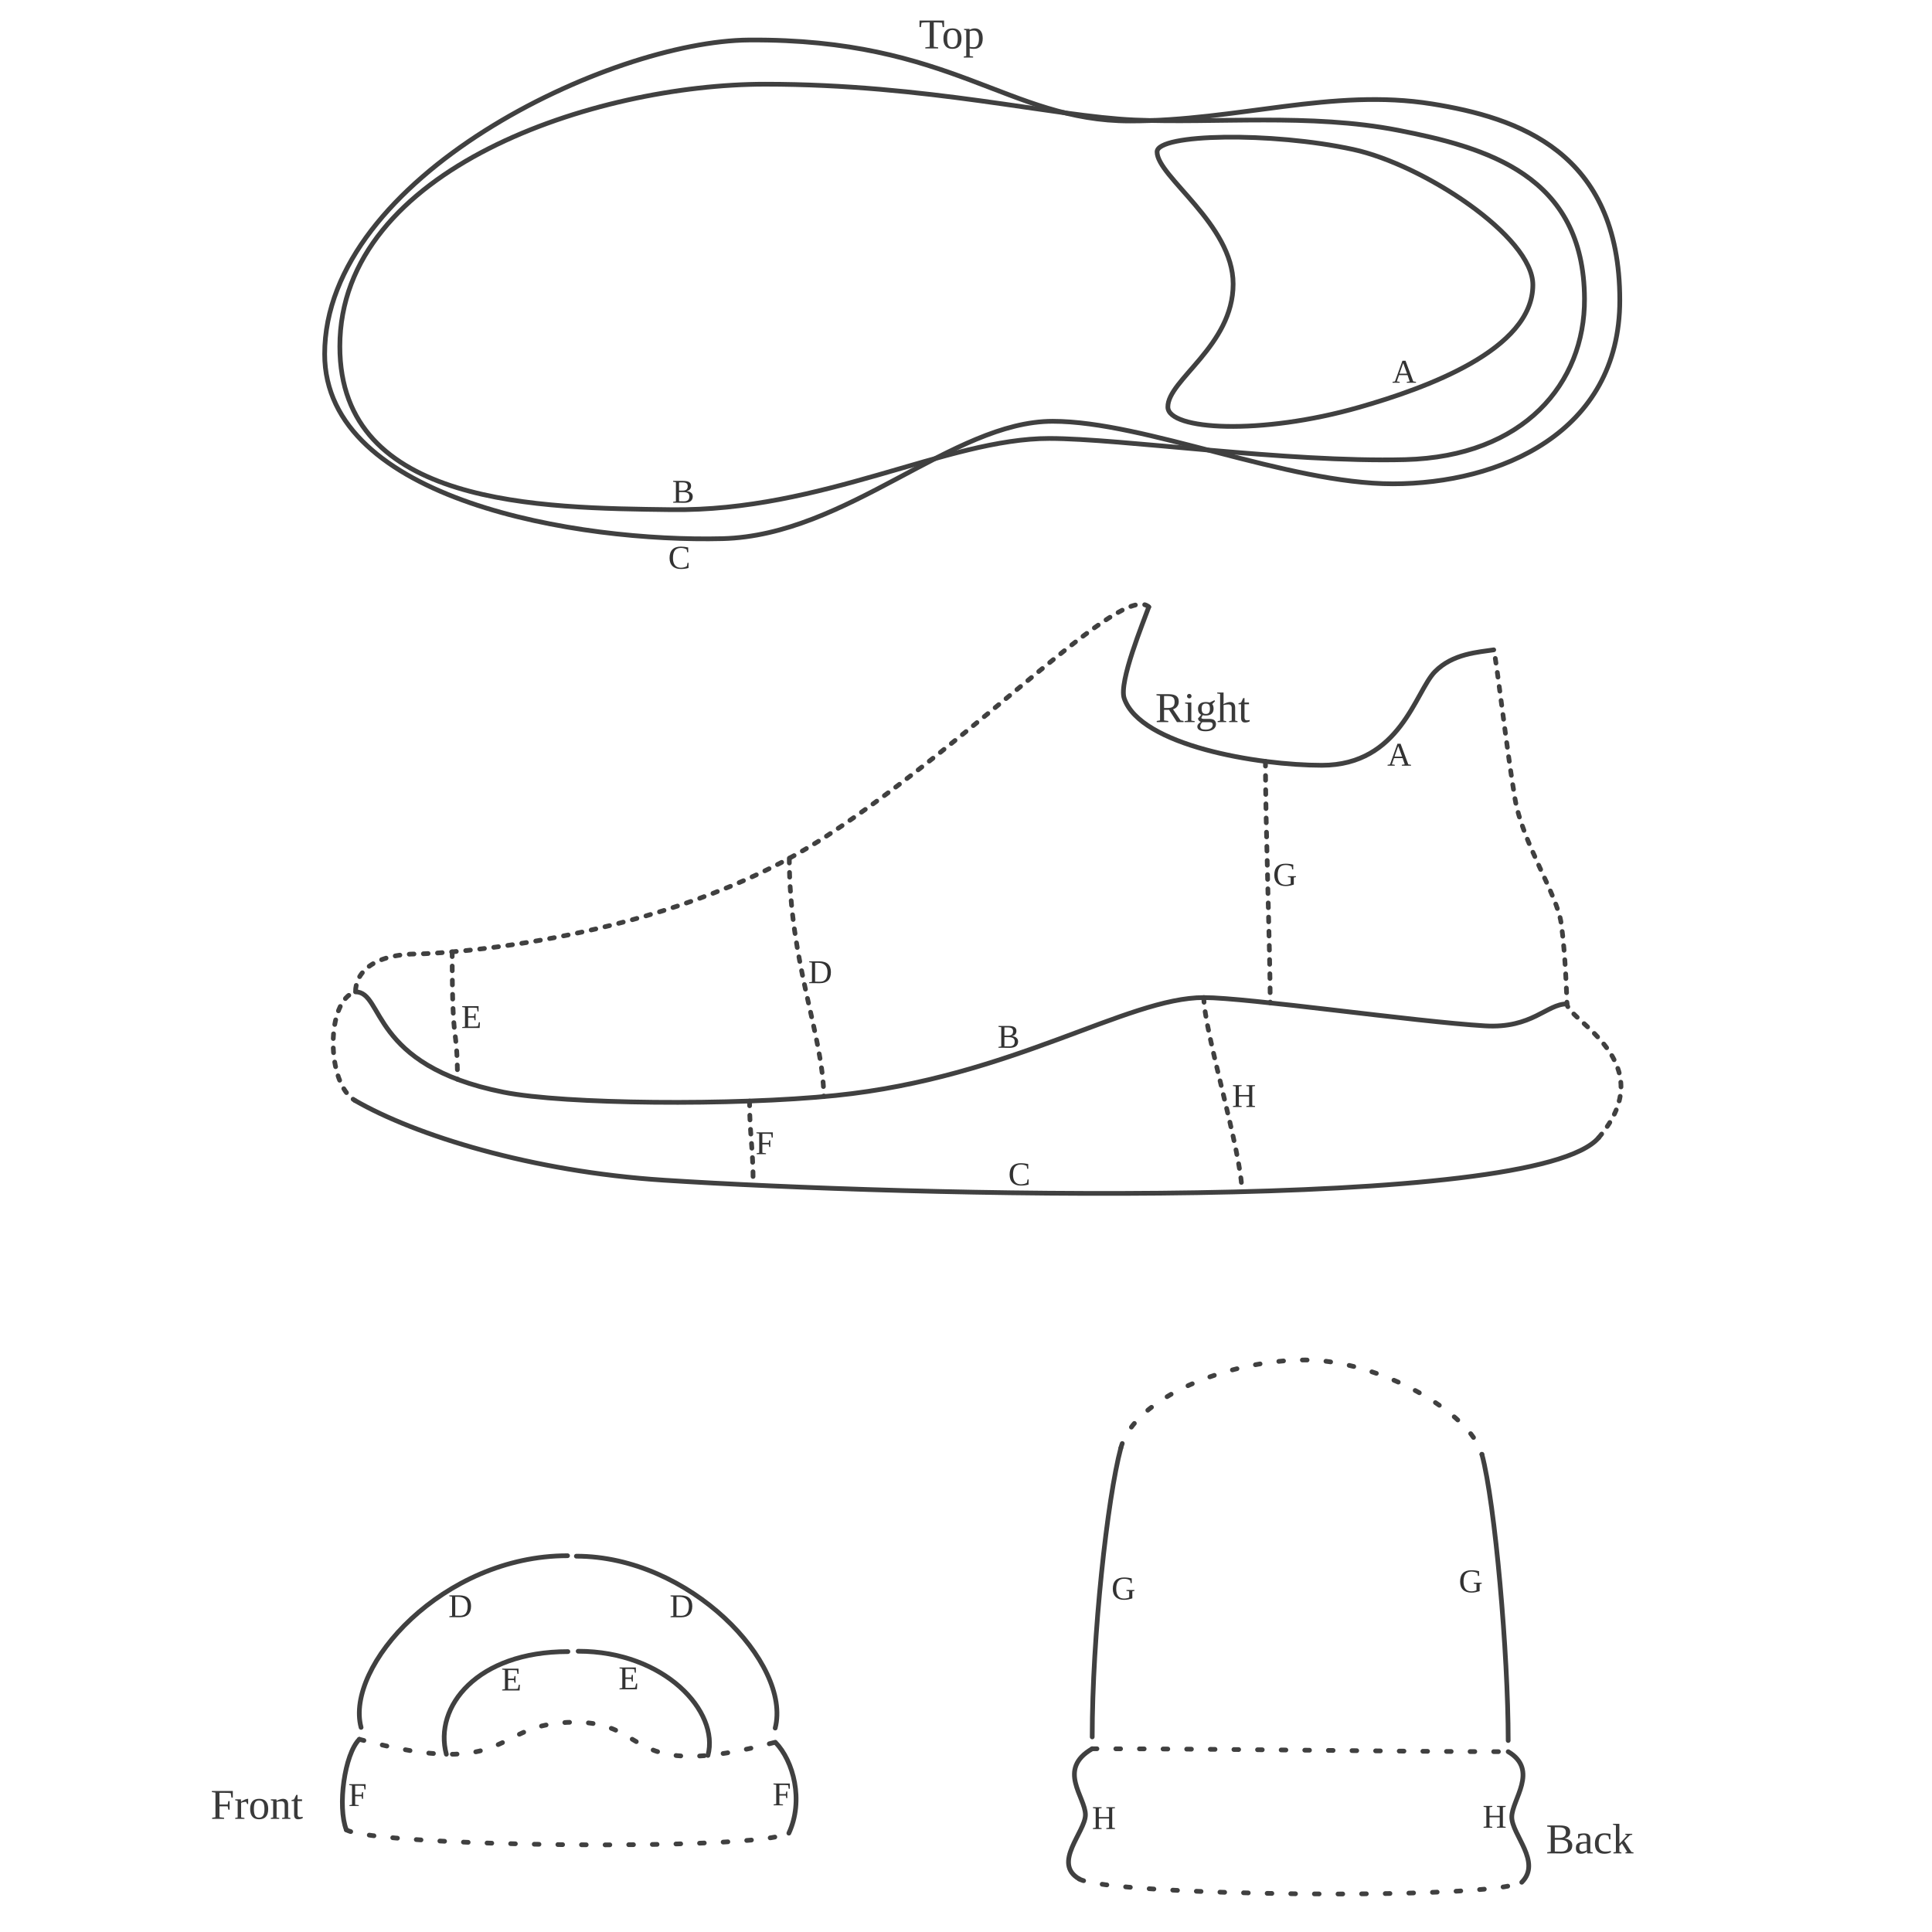
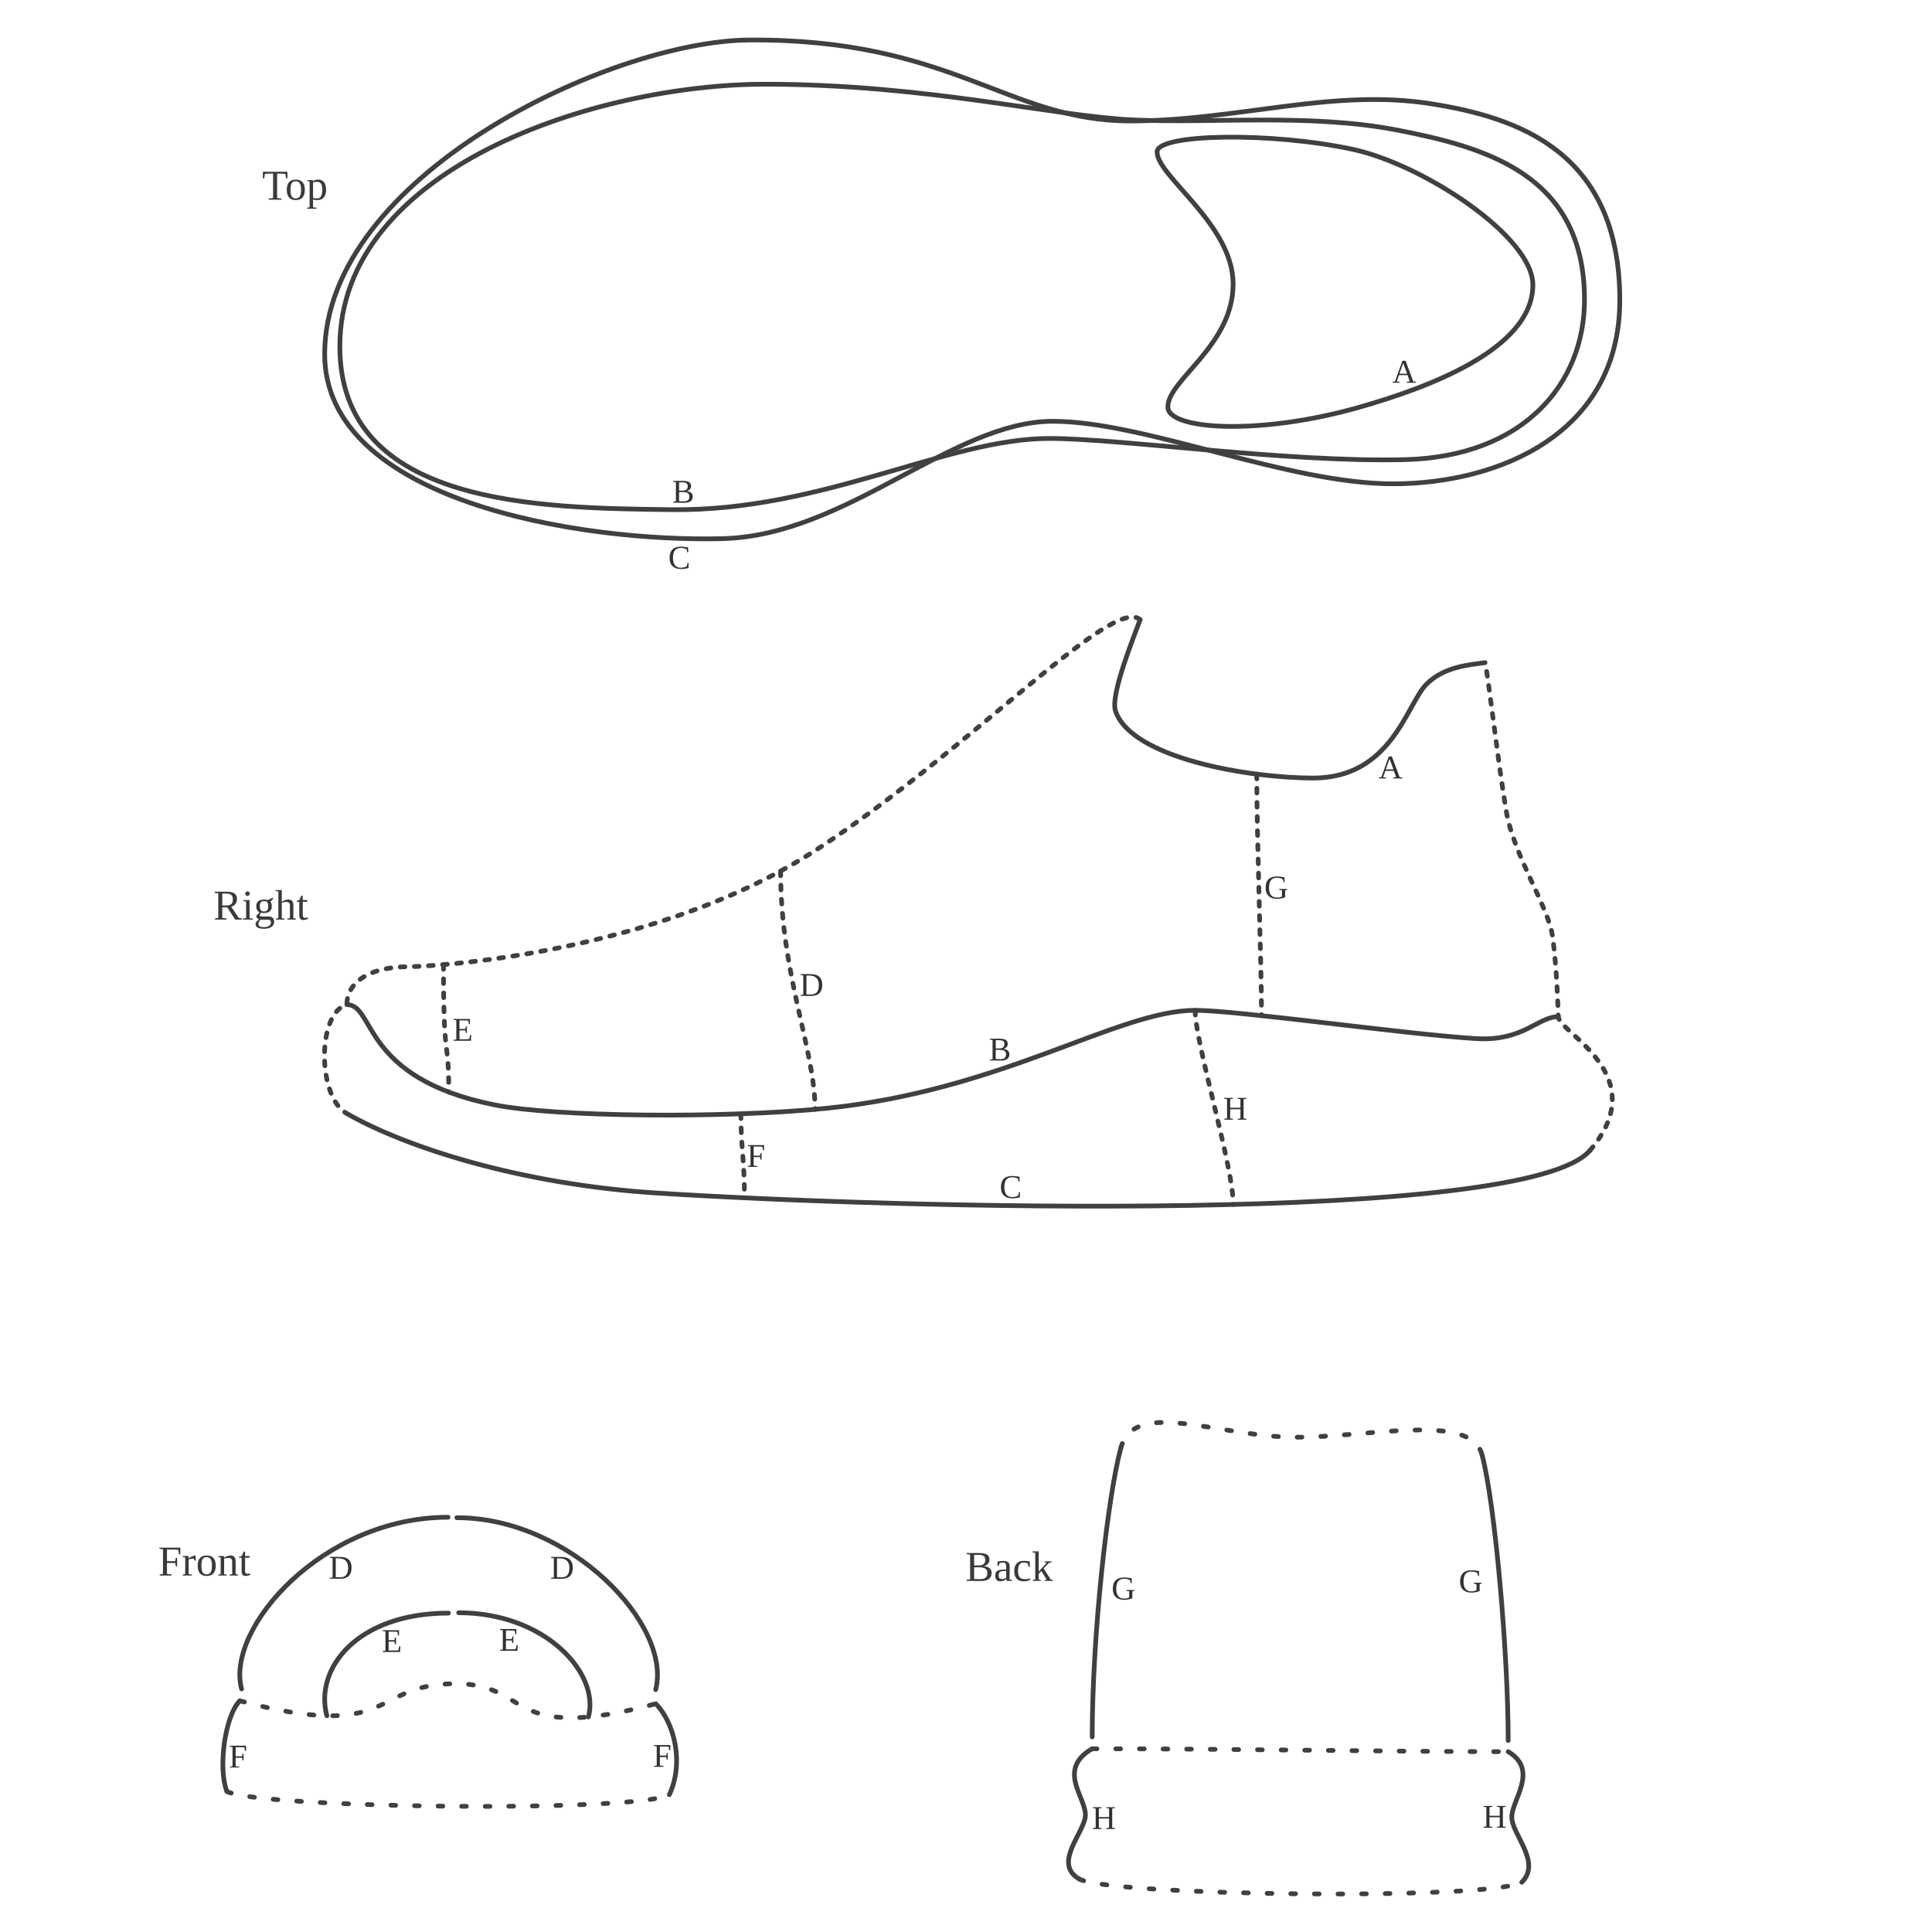
<svg xmlns="http://www.w3.org/2000/svg" width="4096mm" height="4096mm" viewBox="0 0 4096 4096" version="1.1" id="svg1" xml:space="preserve">
  <defs id="defs1" />
  <g id="layer4" style="display:none">
    <path style="fill:#cc3333;fill-opacity:1;stroke-width:37.795;stroke-linecap:round;stroke-linejoin:round;stroke-dasharray:none" d="m 5246.856,13897.081 c -109.129,-19.611 -176.099,-46.668 -319.566,-129.113 -187.287,-107.626 -253.084,-124.733 -478.711,-124.465 -221.48,0.263 -281.532,15.111 -529.766,130.988 -209.016,97.57 -272.651,112.71 -471.709,112.231 -161.701,-0.39 -312.696,-21.358 -553.732,-76.896 -131.119,-30.211 -132.94,-31.228 -141.951,-79.262 -25.248,-134.581 79.814,-400.529 244.192,-618.135 405.765,-537.157 1108.758,-841.74 1688.814,-731.705 579.601,109.948 1182.457,608.815 1339.032,1108.056 29.755,94.875 40.382,298.105 16.364,312.949 -6.911,4.271 -109.78,27.188 -228.597,50.925 -238.12,47.572 -452.821,64.473 -564.371,44.427 z" id="path1" transform="matrix(0.2645833,0,0,0.2645833,38.02102,36.78424)" />
    <path style="fill:#ecc5c5;fill-opacity:1;stroke-width:37.795;stroke-linecap:round;stroke-linejoin:round" d="m 1385.51,11400.57 c -343.012,-19.225 -669.998,-56.836 -710.03,-81.67 -50.509,-31.333 -36.45,-412.906 20.593,-558.924 35.873,-91.826 54.27,-116.353 80.928,-107.893 111.992,35.545 428.168,92.86 578.116,104.798 224.693,17.888 365.589,-10.741 618.712,-125.722 319.05,-144.927 602.725,-163.728 816.099,-54.087 40.403,20.76 129.674,66.95 198.381,102.644 220.369,114.482 520.437,123.378 918.539,27.23 l 160.84,-38.845 39.615,64.307 c 92.762,150.58 125.762,394.933 73.726,545.909 -29.628,85.964 -53.007,92.411 -445.284,122.806 -313.518,24.292 -1913.661,23.915 -2350.235,-0.553 z" id="path2" transform="matrix(0.2645833,0,0,0.2645833,565.9745,879.1664)" />
    <path style="fill:#cc3333;fill-opacity:1;stroke:none;stroke-width:37.795;stroke-linecap:round;stroke-linejoin:round" d="m 9105.664,13501.032 -654.485,-5.723 14.096,-220.363 c 18.68,-292.021 39.584,-483.324 125.01,-1144.036 39.411,-304.813 79.128,-675.054 88.26,-822.759 14.81,-239.52 22.718,-278.986 73.149,-365.04 202.512,-345.561 1031.414,-654.763 1571.854,-586.342 373.365,47.269 764.01,244.811 1019.673,515.629 156.374,165.644 164.533,189.949 191.644,570.888 13.257,186.274 46.907,528.033 74.778,759.465 54.992,456.635 101.126,903.249 119.266,1154.592 l 11.481,159.077 -990.122,-4.833 c -544.566,-2.658 -1284.639,-7.408 -1644.605,-10.555 z" id="path7" transform="matrix(0.2645833,0,0,0.2645833,85.2788,128.5205)" />
    <path style="fill:#ecc5c5;fill-opacity:1;stroke:none;stroke-width:37.795;stroke-linecap:round;stroke-linejoin:round" d="m 9370.153,14643.648 c -225.787,-8.733 -516.744,-26.113 -646.571,-38.623 -469.627,-45.253 -515.808,-87.045 -390.012,-352.955 72.431,-153.106 75.847,-215.7 20.542,-376.444 -53.297,-154.911 -51.945,-178.903 14.537,-257.912 l 55.589,-66.064 1663.47,14.902 c 1648.718,14.77 1663.879,15.283 1709.653,57.804 57.965,53.846 59.383,134.637 5.131,292.322 -53.569,155.701 -52.129,181.778 18.253,330.551 121.081,255.939 100.271,323.202 -110.62,357.539 -333.956,54.374 -1456.915,73.033 -2339.972,38.88 z" id="path10" transform="matrix(0.2645833,0,0,0.2645833,85.2788,128.5205)" />
    <path style="display:inline;fill:#cc3333;fill-opacity:1;stroke-width:9.771;stroke-linecap:round;stroke-linejoin:round" d="m 1608.96,2650.466 c -153.176,-3.934 -237.594,-13.473 -302.887,-34.225 -13.371,-4.25 -27.047,-8.348 -30.39,-9.105 -3.343,-0.758 -16.562,-6.429 -29.377,-12.602 -12.814,-6.173 -27.337,-13.14 -32.272,-15.483 -4.935,-2.343 -10.405,-5.718 -12.156,-7.499 -1.751,-1.782 -12.04,-9.352 -22.865,-16.823 -23.577,-16.271 -43.377,-37.271 -60.837,-64.523 -35.291,-55.084 -36.471,-56.64 -47.172,-62.203 -9.591,-4.986 -10.108,-5.657 -8.9,-11.554 3.56,-17.381 19.903,-34.566 42.569,-44.764 20.256,-9.114 39.67,-12.532 82.879,-14.59 195.689,-9.321 413.118,-52.987 590.578,-118.606 192.697,-71.252 312.008,-149.412 632.111,-414.087 173.524,-143.477 225.832,-181.115 263.371,-189.503 17.827,-3.983 18.132,-2.752 6.808,27.484 -35.005,93.463 -46.108,142.844 -37.298,165.877 15.577,40.727 73.903,77.904 161.688,103.061 91.167,26.127 227.805,41.614 287.179,32.551 48.521,-7.406 81.193,-24.817 116.495,-62.078 18.994,-20.048 31.937,-38.948 57.974,-84.658 33.368,-58.578 54.842,-73.998 118.25,-84.914 15.15,-2.608 22.668,-3.153 23.562,-1.708 0.723,1.167 1.899,6.342 2.614,11.499 0.715,5.157 8.124,59.9 16.464,121.65 27.451,203.251 28.133,206.014 77.916,315.578 24.272,53.418 34.922,79.9 39.209,97.489 5.417,22.226 13.461,115.125 13.486,155.74 v 15.534 l -11.543,3.351 c -6.349,1.843 -17.004,6.103 -23.677,9.466 -6.673,3.364 -14.014,6.335 -16.314,6.604 -6.388,0.746 -35.583,13.372 -35.583,15.389 0,5.247 -50.358,12.767 -72.936,10.89 -6.128,-0.509 -22.995,-1.863 -37.481,-3.007 -38.018,-3.004 -126.59,-12.437 -246.159,-26.215 -282.147,-32.512 -307.209,-34.031 -366.139,-22.195 -46.072,9.254 -88.482,23.207 -233.547,76.839 -187.306,69.249 -344.7,109.246 -452.995,115.115 -15.702,0.851 -29.834,2.373 -31.403,3.382 -1.569,1.009 -15.72,1.847 -31.446,1.862 -17.973,0.019 -29.636,0.866 -31.403,2.285 -1.798,1.444 -13.136,2.191 -31.464,2.073 -19.964,-0.128 -29.565,0.572 -31.661,2.308 -2.052,1.7 -10.01,2.36 -25.036,2.077 -12.115,-0.229 -46.188,0.618 -75.717,1.882 -58.911,2.522 -106.691,2.608 -194.496,0.353 z" id="polyester_material" transform="matrix(1.022665,0,0,1.024238,-324.0745,-385.4564)" />
    <path style="display:inline;fill:#ecc5c5;fill-opacity:1;stroke:none;stroke-width:0;stroke-linecap:round;stroke-linejoin:round;stroke-dasharray:none;stroke-opacity:1" d="m 2361.511,2839.137 c -333.68,-7.555 -599.905,-18.752 -726.016,-30.534 -206.725,-19.314 -427.471,-78.021 -560.369,-149.029 -22.322,-11.927 -29.779,-17.767 -37.862,-29.652 -35.852,-52.718 -29.017,-170.549 11.08,-190.999 5.359,-2.733 10.666,-3.299 15.143,-1.615 7.282,2.739 10.307,6.765 43.963,58.52 40.004,61.516 90.935,98.114 175.778,126.311 91.603,30.443 195.644,40.023 434.317,39.992 238.063,-0.031 370.228,-10.891 509.127,-41.831 93.064,-20.73 169.958,-44.899 332.232,-104.423 178.358,-65.424 214.812,-73.522 300.039,-66.652 42.212,3.403 82.608,7.771 341.112,36.887 233.934,26.348 250.284,25.726 326.546,-12.441 13.127,-6.569 26.331,-11.772 29.342,-11.562 7.59,0.531 87.361,84.232 97.218,102.008 22.936,41.361 23.846,75.749 3.108,117.404 -17.59,35.331 -37.94,57.13 -66.102,70.806 -86.846,42.174 -277.05,68.039 -607.856,82.659 -69.028,3.051 -532.527,6.151 -620.801,4.152 z" id="urethane_material" transform="matrix(1.022665,0,0,1.024238,-324.0745,-385.4564)" />
    <path style="fill:none;stroke-width:37.795;stroke-linecap:round;stroke-linejoin:round" d="m 3091.509,1752.735 c 0,-30.001 349.17,-351.414 524.702,-482.992 584.982,-438.499 1360.578,-776.409 2052.568,-894.258 170.018,-28.955 618.198,-32.281 869.835,-6.456 341.251,35.022 689.711,111.992 1015.989,224.418 231.897,79.905 615.002,225.617 594.683,226.185 -8.201,0.229 -106.171,-12.395 -217.712,-28.054 C 7111.762,676.487 6312.075,625.854 5841.936,659.271 4777.945,734.897 3780.062,1106.135 3235.307,1629.005 c -79.089,75.911 -143.798,131.59 -143.798,123.73 z" id="path4" transform="scale(0.2645833)" />
    <path style="fill:#ecc5c5;fill-opacity:1;stroke-width:37.795;stroke-linecap:round;stroke-linejoin:round" d="m 5372.7,4287.975 c -165.88,-7.125 -475.291,-37.451 -661.966,-64.881 -1033.058,-151.796 -1745.926,-500.337 -1983.338,-969.712 -76.663,-151.565 -105.641,-292.726 -97.442,-474.669 23.829,-528.8 368.365,-1054.636 996.265,-1520.514 590.142,-437.864 1365.425,-772.931 2049.24,-885.655 119.792,-19.747 176.763,-22.813 420.784,-22.647 305.361,0.208 501.83,15.98 769.356,61.761 315.526,53.995 552.985,123.685 1026.676,301.31 668.016,250.493 832.48,285.499 1288.011,274.144 257.317,-6.414 476.033,-26.235 872.358,-79.059 466.963,-62.238 588.975,-73.39 864.171,-78.982 345.409,-7.019 528.948,11.408 839.493,84.283 800.88,187.942 1195.644,674.8 1195.644,1474.575 0,408.9 -122.431,717.933 -386.226,974.891 -145.221,141.458 -308.328,243.682 -527.185,330.403 -312.653,123.888 -712.4,180.369 -1067.355,150.809 -305.51,-25.442 -550.323,-75.063 -1267.486,-256.907 -985.841,-249.97 -1250.848,-280.463 -1612.334,-185.528 -214.611,56.362 -344.841,116.202 -1103.097,506.867 -467.219,240.718 -769.999,345.001 -1092.156,376.16 -94.514,9.141 -350.447,10.779 -523.415,3.35 z" id="path13" transform="scale(0.2645833)" />
    <path style="display:inline;fill:#cc3333;fill-opacity:1;stroke-width:37.795;stroke-linecap:round;stroke-linejoin:round" d="m 4839.022,4048.353 c -948.348,-38.218 -1515.702,-208.277 -1828.89,-548.193 -168.957,-183.376 -247.297,-388.962 -256.884,-674.134 -8.508,-253.095 36.283,-459.607 147.449,-679.82 362.843,-718.768 1392.906,-1255.734 2723.447,-1419.716 122.086,-15.046 228.076,-18.316 590.125,-18.203 650.098,0.203 945.326,25.995 1996.161,174.391 747.655,105.581 652.632,99.265 1621.56,107.792 994.953,8.756 1038.435,11.666 1465.171,98.073 515.824,104.445 840.076,246.072 1054.88,460.749 187.78,187.669 283.462,406.432 313.568,716.93 35.341,364.495 -76.95,709.024 -312.368,958.4 -152.278,161.306 -318.595,264.994 -548.177,341.754 -200.496,67.035 -322.976,84.071 -645.476,89.783 -415.599,7.36 -746.488,-11.003 -1712.462,-95.036 -739.373,-64.32 -830.099,-69.677 -1080.769,-63.804 -328.152,7.687 -480.887,38.596 -1177.099,238.206 -729.081,209.035 -1070.086,281.479 -1472.232,312.767 -151.063,11.753 -587.126,11.783 -878.004,0.062 z" id="path14" transform="scale(0.2645833)" />
    <path style="fill:#631a1a;fill-opacity:1;stroke-width:37.795;stroke-linecap:round;stroke-linejoin:round" d="m 9731.925,3391.085 c -189.247,-15.574 -318.267,-54.95 -344.169,-105.038 -26.851,-51.924 13.317,-126.097 162.194,-299.503 114.168,-132.978 150.664,-178.974 196.794,-248.018 74.055,-110.84 125.175,-230.747 144.756,-339.54 11.734,-65.194 11.641,-182.821 -0.19,-238.616 -21.905,-103.305 -70.554,-216.691 -136.121,-317.255 -63.512,-97.411 -112.386,-159.055 -261.084,-329.302 -145.946,-167.096 -192.652,-233.572 -199.387,-283.789 -2.452,-18.283 -1.108,-21.332 14.557,-33.028 61.35,-45.804 222.555,-69.76 499.621,-74.246 297.198,-4.812 584.448,16.858 872.358,65.81 250.886,42.657 404.304,93.029 646.571,212.292 475.923,234.287 854.769,564.989 920.989,803.95 21.606,77.969 9.157,183.025 -32.328,272.815 -125.477,271.577 -529.163,517.828 -1179.439,719.462 -354.885,110.041 -664.124,170.751 -978.398,192.082 -71.513,4.854 -276.462,6.061 -326.726,1.925 z" id="path15" transform="scale(0.2645833)" />
  </g>
  <g id="layer3" style="display:inline">
-     <path style="display:inline;opacity:1;fill:none;fill-opacity:1;stroke:#404040;stroke-width:9.771;stroke-linecap:round;stroke-linejoin:round;stroke-dasharray:none;stroke-opacity:1" d="m 1053.934,2429.418 c 59.424,0 28.365,152.34 307.094,207.692 125.868,24.996 477.43,28.293 688.229,6.776 364.832,-37.24 603.828,-202.675 763.283,-202.675 88.932,0 438.166,49.897 582.9,58.555 97.806,5.85 127.904,-45.433 169.918,-45.433" id="mid_baseline" transform="matrix(1.022665,0,0,1.024238,-324.0745,-385.4564)" />
-     <path d="m 3413.557,1721.457 c -31.387,4.879 -84.858,7.484 -121.973,45.237 -40.545,41.242 -71.886,193.73 -234.387,193.73 -132.228,0 -376.073,-40.613 -409.697,-138.476 -11.642,-33.883 40.09,-158.847 50.923,-189.284" style="display:inline;fill:none;stroke:#404040;stroke-width:9.771;stroke-linecap:round;stroke-linejoin:round;stroke-dasharray:none;stroke-opacity:1" id="top_baseline" transform="matrix(1.022665,0,0,1.024238,-324.0745,-385.4564)" />
-     <path style="display:inline;opacity:1;fill:none;fill-opacity:1;stroke:#404040;stroke-width:9.771;stroke-linecap:round;stroke-linejoin:round;stroke-dasharray:9.771,19.542;stroke-opacity:1;stroke-dashoffset:0" d="m 3631.054,2731.249 c 133.769,-156.648 -64.685,-243.691 -65.695,-276.916 -0.383,-12.593 -2.921,-103.256 -12.109,-167.411 -8.562,-59.784 -80.096,-166.178 -95.696,-257.565 -16.419,-96.185 -37.964,-284.976 -43.997,-307.9" id="path18" transform="matrix(1.022665,0,0,1.024238,-324.0745,-385.4564)" />
-     <path style="display:inline;opacity:1;fill:none;fill-opacity:1;stroke:#404040;stroke-width:9.771;stroke-linecap:round;stroke-linejoin:round;stroke-dasharray:9.771,19.542;stroke-opacity:1;stroke-dashoffset:0" d="m 2698.423,1632.664 c -55.918,-51.404 -348.649,265.013 -666.507,473.29 -340.84,223.337 -815.914,244.81 -845.651,244.81 -97.763,0 -132.332,40.02 -132.332,78.653 -61.65,16.489 -61.647,189.983 -0.879,224.946" id="front_baseline" transform="matrix(1.022665,0,0,1.024238,-324.0745,-385.4564)" />
-     <path style="display:inline;opacity:1;fill:none;stroke:#404040;stroke-width:9.771;stroke-linecap:round;stroke-linejoin:round;stroke-dasharray:9.771,19.542;stroke-opacity:1;stroke-dashoffset:0" d="m 1953.177,2152.891 c 0,215.078 70.76,367.335 71.481,493.339" id="upper1_baseline" transform="matrix(1.022665,0,0,1.024238,-324.0745,-385.4564)" />
-     <path style="display:inline;opacity:1;fill:none;stroke:#404040;stroke-width:9.771;stroke-linecap:round;stroke-linejoin:round;stroke-dasharray:9.771,19.542;stroke-opacity:1;stroke-dashoffset:0" d="m 1254.309,2346.625 c 0,215.078 10.286,137.837 11.007,263.841" id="upperToe_baseline" transform="matrix(1.022665,0,0,1.024238,-324.0745,-385.4564)" />
-     <path style="display:inline;opacity:1;fill:none;stroke:#404040;stroke-width:9.771;stroke-linecap:round;stroke-linejoin:round;stroke-dasharray:9.771,19.542;stroke-opacity:1;stroke-dashoffset:0" d="m 2940.271,1952.312 c 0,129.905 9.26,373.901 9.981,499.905" id="path17" transform="matrix(1.022665,0,0,1.024238,-324.0745,-385.4564)" />
-     <path style="display:inline;opacity:1;fill:none;stroke:#404040;stroke-width:9.771;stroke-linecap:round;stroke-linejoin:round;stroke-dasharray:9.771,19.542;stroke-opacity:1;stroke-dashoffset:0" d="m 1870.765,2655.41 c 0,68.058 7.479,94.488 7.479,173.925" id="sole1_baseline" transform="matrix(1.022665,0,0,1.024238,-324.0745,-385.4564)" />
-     <path style="display:inline;opacity:1;fill:none;stroke:#404040;stroke-width:9.771;stroke-linecap:round;stroke-linejoin:round;stroke-dasharray:9.771,19.542;stroke-opacity:1;stroke-dashoffset:0" d="m 2812.541,2441.211 c 0,68.058 78.98,322.464 78.98,401.901" id="path16" transform="matrix(1.022665,0,0,1.024238,-324.0745,-385.4564)" />
-     <text xml:space="preserve" style="font-size:90.311px;display:inline;fill:#3a3a3a;fill-opacity:1;stroke-width:9.771;stroke-linecap:round;stroke-linejoin:round;stroke-dasharray:none" x="2449.213" y="1530.87" id="text1">
-       <tspan id="tspan1" style="font-size:90.311px;fill:#3a3a3a;fill-opacity:1;stroke-width:9.771;stroke-dasharray:none" x="2449.213" y="1530.87">Right</tspan>
+     <path style="display:inline;opacity:1;fill:none;fill-opacity:1;stroke:#404040;stroke-width:10;stroke-linecap:round;stroke-linejoin:round;stroke-dasharray:none;stroke-opacity:1" d="m 735.339,2129.885 c 60.771,0 29.008,156.032 314.055,212.726 128.721,25.602 488.251,28.979 703.828,6.94 373.101,-38.143 617.514,-207.588 780.583,-207.588 90.948,0 448.097,51.107 596.112,59.974 100.023,5.992 130.804,-46.534 173.769,-46.534" id="mid_baseline" />
+     <path d="m 3148.443,1404.764 c -32.098,4.997 -86.781,7.665 -124.737,46.333 -41.464,42.242 -73.515,198.426 -239.699,198.426 -135.225,0 -384.596,-41.598 -418.983,-141.832 -11.906,-34.705 40.999,-162.697 52.077,-193.872" style="display:inline;fill:none;stroke:#404040;stroke-width:10;stroke-linecap:round;stroke-linejoin:round;stroke-dasharray:none;stroke-opacity:1" id="top_baseline" />
+     <path style="display:inline;opacity:1;fill:none;fill-opacity:1;stroke:#404040;stroke-width:10;stroke-linecap:round;stroke-linejoin:round;stroke-dasharray:10, 20;stroke-dashoffset:0;stroke-opacity:1" d="m 3370.87,2439.031 c 136.801,-160.445 -66.151,-249.598 -67.184,-283.627 -0.392,-12.898 -2.987,-105.758 -12.383,-171.469 -8.757,-61.233 -81.911,-170.206 -97.865,-263.808 -16.791,-98.516 -38.824,-291.884 -44.994,-315.363" id="path18" />
+     <path style="display:inline;opacity:1;fill:none;fill-opacity:1;stroke:#404040;stroke-width:10;stroke-linecap:round;stroke-linejoin:round;stroke-dasharray:10, 20;stroke-dashoffset:0;stroke-opacity:1" d="m 2417.101,1313.819 c -57.185,-52.65 -356.551,271.437 -681.613,484.762 -348.565,228.75 -834.407,250.744 -864.817,250.744 -99.979,0 -135.331,40.99 -135.331,80.56 -63.047,16.889 -63.044,194.588 -0.899,230.399" id="front_baseline" />
+     <path style="display:inline;opacity:1;fill:none;stroke:#404040;stroke-width:10;stroke-linecap:round;stroke-linejoin:round;stroke-dasharray:10, 20;stroke-dashoffset:0;stroke-opacity:1" d="m 1654.963,1846.656 c 0,220.292 72.364,376.238 73.101,505.296" id="upper1_baseline" />
+     <path style="display:inline;opacity:1;fill:none;stroke:#404040;stroke-width:10;stroke-linecap:round;stroke-linejoin:round;stroke-dasharray:10, 20;stroke-dashoffset:0;stroke-opacity:1" d="m 940.255,2045.085 c 0,220.292 10.519,141.178 11.256,270.236" id="upperToe_baseline" />
+     <path style="display:inline;opacity:1;fill:none;stroke:#404040;stroke-width:10;stroke-linecap:round;stroke-linejoin:round;stroke-dasharray:10, 20;stroke-dashoffset:0;stroke-opacity:1" d="m 2664.43,1641.214 c 0,133.053 9.47,382.963 10.207,512.021" id="path17" />
+     <path style="display:inline;opacity:1;fill:none;stroke:#404040;stroke-width:10;stroke-linecap:round;stroke-linejoin:round;stroke-dasharray:10, 20;stroke-dashoffset:0;stroke-opacity:1" d="m 1570.684,2361.355 c 0,69.707 7.648,96.778 7.648,178.141" id="sole1_baseline" />
+     <path style="display:inline;opacity:1;fill:none;stroke:#404040;stroke-width:10;stroke-linecap:round;stroke-linejoin:round;stroke-dasharray:10, 20;stroke-dashoffset:0;stroke-opacity:1" d="m 2533.805,2141.964 c 0,69.707 80.77,330.28 80.77,411.642" id="path16" />
+     <text xml:space="preserve" style="font-size:90.311px;display:inline;fill:#3a3a3a;fill-opacity:1;stroke-width:9.771;stroke-linecap:round;stroke-linejoin:round;stroke-dasharray:none" x="452.568" y="1949.614" id="text1">
+       <tspan id="tspan1" style="font-size:90.311px;fill:#3a3a3a;fill-opacity:1;stroke-width:9.771;stroke-dasharray:none" x="452.568" y="1949.614">Right</tspan>
    </text>
-     <path style="display:inline;fill:none;stroke:#404040;stroke-width:9.771;stroke-linecap:round;stroke-linejoin:round;stroke-dasharray:none;stroke-opacity:1" d="m 3631.054,2731.249 c -131.706,154.233 -1440.904,119.983 -1937.573,87.975 -276.501,-17.82 -516.346,-93.469 -640.426,-164.859" id="path5" transform="matrix(1.022665,0,0,1.024238,-324.0745,-385.4564)" />
+     <path style="display:inline;fill:none;stroke:#404040;stroke-width:10;stroke-linecap:round;stroke-linejoin:round;stroke-dasharray:none;stroke-opacity:1" d="m 3370.87,2439.031 c -134.691,157.971 -1473.562,122.892 -1981.489,90.107 -282.768,-18.252 -528.049,-95.734 -654.941,-168.855" id="path5" />
    <path style="display:inline;opacity:1;fill:none;fill-opacity:1;stroke:#404040;stroke-width:13.594;stroke-linecap:round;stroke-linejoin:round;stroke-dasharray:none;stroke-opacity:1" d="m 4463.264,1283.948 c 0,383.72 -347.64,529.218 -653.747,529.218 -305.3,0 -714.742,-180.222 -980.616,-180.222 -288.853,0 -592.277,329.273 -951.527,338.27 -412.036,10.319 -1146.438,-108.892 -1146.438,-531.935 0,-511.379 821.749,-902.413 1223.261,-905.264 585.538,-4.158 745.669,233.318 1097.506,233.318 310.339,0 582.773,-95.23 870.024,-49.217 246.504,39.486 541.536,136.857 541.536,565.832 z" id="path11" transform="matrix(0.7356761,0,0,0.7355707,150.5885,-307.9854)" />
    <path style="display:inline;fill:none;fill-opacity:1;stroke:#404040;stroke-width:13.594;stroke-linecap:round;stroke-linejoin:round;stroke-opacity:1" d="m 4361.554,1280.284 c 0.975,243.079 -174.243,454.48 -516.965,463.178 -342.722,8.699 -817.331,-61.016 -1025.542,-61.016 -294.621,0 -653.978,210.92 -1089.702,205.24 -373.461,-4.868 -954.662,-7.873 -954.662,-470.38 0,-513.391 736.723,-755.931 1225.632,-755.931 466.854,0 831.636,93.051 1064.087,103.147 232.451,10.095 507.419,-19.673 759.627,29.538 255.002,49.756 536.093,129.041 537.526,486.224 z" id="path12" transform="matrix(0.7356761,0,0,0.7355707,150.5885,-307.9854)" />
    <path style="display:inline;fill:none;fill-opacity:1;stroke:#404040;stroke-width:13.594;stroke-linecap:round;stroke-linejoin:round;stroke-opacity:1" d="m 4212.724,1239.665 c 0,187.32 -308.073,297.835 -499.596,352.617 -285.617,81.697 -550.981,65.919 -552.23,-0.166 -1.471,-77.79 188.087,-176.425 188.087,-354.844 0,-172.143 -219.199,-309.802 -219.199,-380.83 0,-52.581 330.002,-57.994 564.89,-7.076 202.678,43.937 518.047,251.022 518.047,390.298 z" id="top_profile" transform="matrix(0.7356761,0,0,0.7355707,150.5885,-307.9854)" />
-     <text xml:space="preserve" style="font-size:90.311px;display:inline;fill:#3a3a3a;fill-opacity:1;stroke-width:13.594;stroke-linecap:round;stroke-linejoin:round;stroke-dasharray:none" x="1947.828" y="102.716" id="text1-5">
-       <tspan id="tspan1-3" style="font-size:90.311px;fill:#3a3a3a;fill-opacity:1;stroke-width:13.594;stroke-dasharray:none" x="1947.828" y="102.716">Top</tspan>
+     <text xml:space="preserve" style="font-size:90.311px;display:inline;fill:#3a3a3a;fill-opacity:1;stroke-width:13.594;stroke-linecap:round;stroke-linejoin:round;stroke-dasharray:none" x="555.679" y="423.317" id="text1-5">
+       <tspan id="tspan1-3" style="font-size:90.311px;fill:#3a3a3a;fill-opacity:1;stroke-width:13.594;stroke-dasharray:none" x="555.679" y="423.317">Top</tspan>
    </text>
    <path style="display:inline;opacity:1;fill:none;stroke:#404040;stroke-width:16.456;stroke-linecap:round;stroke-linejoin:round;stroke-dasharray:none;stroke-opacity:1" d="m 2074.345,5190.967 c 45.929,171.894 91.51,698.165 91.51,999.565" id="right__upper2_profile" transform="matrix(0.6085379,0,0,0.606819,1879.485,-66.47607)" />
    <path style="opacity:1;fill:none;stroke:#404040;stroke-width:16.456;stroke-linecap:round;stroke-linejoin:round;stroke-dasharray:none;stroke-opacity:1" d="m 816.335,5168.528 c -46.862,175.386 -99.703,656.945 -99.703,1009.405" id="path" transform="matrix(0.6085379,0,0,0.606819,1879.485,-66.47607)" />
    <path style="opacity:1;fill:none;stroke:#404040;stroke-width:16.456;stroke-linecap:round;stroke-linejoin:round;stroke-dasharray:none;stroke-opacity:1" d="m 2165.856,6229.51 c 108.278,64.635 12.503,168.122 12.503,228.258 0,62.062 105.445,157.09 34.736,227.999" id="right__sole2_profile" transform="matrix(0.6085379,0,0,0.606819,1879.485,-66.47607)" />
    <path style="opacity:1;fill:none;stroke:#404040;stroke-width:16.456;stroke-linecap:round;stroke-linejoin:round;stroke-dasharray:none;stroke-opacity:1" d="m 716.632,6219.287 c -124.291,71.963 -23.159,168.809 -23.656,231.18 -0.476,59.753 -116.557,168.775 -21.563,223.775" id="left__sole2_profile" transform="matrix(0.6085379,0,0,0.606819,1879.485,-66.47607)" />
    <path style="opacity:1;fill:none;stroke:#404040;stroke-width:16.456;stroke-linecap:round;stroke-linejoin:round;stroke-dasharray:16.456,65.824;stroke-opacity:1;stroke-dashoffset:0" d="m 671.413,6674.242 c 102.229,59.022 1430.69,75.606 1541.682,11.525" id="path8" transform="matrix(0.6085379,0,0,0.606819,1879.485,-66.47607)" />
    <path style="opacity:1;fill:none;stroke:#404040;stroke-width:16.456;stroke-linecap:round;stroke-linejoin:round;stroke-dasharray:16.456,65.824;stroke-opacity:1;stroke-dashoffset:0" d="m 716.632,6219.287 c 489.521,0 1045.384,10.223 1449.224,10.223" id="path9" transform="matrix(0.6085379,0,0,0.606819,1879.485,-66.47607)" />
-     <path style="fill:none;stroke:#404040;stroke-width:16.456;stroke-linecap:round;stroke-linejoin:round;stroke-dasharray:16.456, 65.824;stroke-dashoffset:0;stroke-opacity:1" d="m 816.335,5168.528 c 47.023,-175.989 374.745,-307.567 642.307,-307.567 257.038,0 576.533,183.401 615.704,330.005" id="path6" transform="matrix(0.6085379,0,0,0.606819,1879.485,-66.47607)" />
-     <text xml:space="preserve" style="font-size:90.311px;display:inline;fill:#3a3a3a;fill-opacity:1;stroke-width:9.771;stroke-linecap:round;stroke-linejoin:round;stroke-dasharray:none" x="3277.601" y="3929.268" id="text1-9">
-       <tspan style="font-size:90.311px;fill:#3a3a3a;fill-opacity:1;stroke-width:9.771;stroke-dasharray:none" x="3277.601" y="3929.268" id="tspan2">Back</tspan>
+     <path style="fill:none;stroke:#404040;stroke-width:16.456;stroke-linecap:round;stroke-linejoin:round;stroke-dasharray:16.456, 65.824;stroke-dashoffset:0;stroke-opacity:1" d="m 816.335,5168.528 c 47.023,-175.989 342.451,-37.642 610.013,-37.642 257.038,0 608.827,-86.523 647.998,60.081" id="path6" transform="matrix(0.6085379,0,0,0.606819,1879.485,-66.47607)" />
+     <text xml:space="preserve" style="font-size:90.311px;display:inline;fill:#3a3a3a;fill-opacity:1;stroke-width:9.771;stroke-linecap:round;stroke-linejoin:round;stroke-dasharray:none" x="2046.559" y="3351.665" id="text1-9">
+       <tspan style="font-size:90.311px;fill:#3a3a3a;fill-opacity:1;stroke-width:9.771;stroke-dasharray:none" x="2046.559" y="3351.665" id="tspan2">Back</tspan>
    </text>
-     <path style="opacity:1;fill:none;stroke:#404040;stroke-width:16.456;stroke-linecap:round;stroke-linejoin:round;stroke-dasharray:none;stroke-opacity:1" d="m 1441.997,5577.901 c -435.381,0 -775.978,387.439 -719.227,599.833" id="left__upper1_profile" transform="matrix(0.6085379,0,0,0.606819,325.6923,-86.51193)" />
-     <path style="opacity:1;fill:none;stroke:#404040;stroke-width:16.456;stroke-linecap:round;stroke-linejoin:round;stroke-dasharray:none;stroke-opacity:1" d="m 2165.856,6229.51 c 63.657,65.303 99.703,204.067 47.239,317.641" id="right__sole1_profile" transform="matrix(0.6085379,0,0,0.606819,325.6923,-86.51193)" />
-     <path style="opacity:1;fill:none;stroke:#404040;stroke-width:16.456;stroke-linecap:round;stroke-linejoin:round;stroke-dasharray:none;stroke-opacity:1" d="m 716.632,6219.287 c -51.79,52.084 -76.544,234.739 -45.219,316.339" id="left__sole1_profile" transform="matrix(0.6085379,0,0,0.606819,325.6923,-86.51193)" />
-     <path style="opacity:1;fill:none;stroke:#404040;stroke-width:16.456;stroke-linecap:round;stroke-linejoin:round;stroke-dasharray:16.456,65.824;stroke-opacity:1;stroke-dashoffset:0" d="m 671.413,6535.626 c 102.229,59.022 1430.69,75.606 1541.682,11.525" id="bottom" transform="matrix(0.6085379,0,0,0.606819,325.6923,-86.51193)" />
-     <path style="opacity:1;fill:none;stroke:#404040;stroke-width:16.456;stroke-linecap:round;stroke-linejoin:round;stroke-dasharray:16.456,65.824;stroke-opacity:1;stroke-dashoffset:0" d="m 716.632,6219.287 c 544.881,146 454.656,-59.768 751.147,-59.768 271.142,0 166.679,212.379 698.077,69.991" id="path3" transform="matrix(0.6085379,0,0,0.606819,325.6923,-86.51193)" />
-     <path style="display:inline;fill:none;stroke:#404040;stroke-width:16.456;stroke-linecap:round;stroke-linejoin:round;stroke-dasharray:none;stroke-opacity:1" d="m 1479.082,5911.59 c 301.392,0 492.851,211.186 452.022,363.99" id="right__upperToe_profile" transform="matrix(0.6085379,0,0,0.606819,325.6923,-86.51193)" />
-     <path style="display:inline;fill:none;stroke:#404040;stroke-width:16.456;stroke-linecap:round;stroke-linejoin:round;stroke-dasharray:none;stroke-opacity:1" d="m 1443.318,5912.888 c -316.573,0 -467.835,192.545 -423.463,358.61" id="left__upperToe_profile" transform="matrix(0.6085379,0,0,0.606819,325.6923,-86.51193)" />
-     <text xml:space="preserve" style="font-size:90.311px;display:inline;fill:#3a3a3a;fill-opacity:1;stroke-width:16.456;stroke-linecap:round;stroke-linejoin:round;stroke-dasharray:none" x="446.601" y="3856.158" id="text1-9-9">
-       <tspan style="font-size:90.311px;fill:#3a3a3a;fill-opacity:1;stroke-width:16.456;stroke-dasharray:none" x="446.601" y="3856.158" id="tspan3">Front</tspan>
+     <path style="opacity:1;fill:none;stroke:#404040;stroke-width:10;stroke-linecap:round;stroke-linejoin:round;stroke-dasharray:none;stroke-opacity:1" d="m 949.856,3216.676 c -264.946,0 -472.212,235.105 -437.677,363.99" id="left__upper1_profile" />
+     <path style="opacity:1;fill:none;stroke:#404040;stroke-width:10;stroke-linecap:round;stroke-linejoin:round;stroke-dasharray:none;stroke-opacity:1" d="m 1390.351,3612.085 c 38.738,39.627 60.673,123.832 28.747,192.751" id="right__sole1_profile" />
+     <path style="opacity:1;fill:none;stroke:#404040;stroke-width:10;stroke-linecap:round;stroke-linejoin:round;stroke-dasharray:none;stroke-opacity:1" d="m 508.443,3605.881 c -31.516,31.606 -46.58,142.444 -27.517,191.96" id="left__sole1_profile" />
+     <path style="opacity:1;fill:none;stroke:#404040;stroke-width:10;stroke-linecap:round;stroke-linejoin:round;stroke-dasharray:10, 40;stroke-dashoffset:0;stroke-opacity:1" d="m 480.926,3797.842 c 62.21,35.816 870.629,45.88 938.172,6.994" id="bottom" />
+     <path style="opacity:1;fill:none;stroke:#404040;stroke-width:10;stroke-linecap:round;stroke-linejoin:round;stroke-dasharray:10, 40;stroke-dashoffset:0;stroke-opacity:1" d="m 508.443,3605.881 c 331.581,88.596 276.675,-36.269 457.101,-36.269 165.001,0 101.431,128.875 424.806,42.472" id="path3" />
+     <path style="display:inline;fill:none;stroke:#404040;stroke-width:10;stroke-linecap:round;stroke-linejoin:round;stroke-dasharray:none;stroke-opacity:1" d="m 972.423,3419.165 c 183.409,0 299.918,128.152 275.073,220.876" id="right__upperToe_profile" />
+     <path style="display:inline;fill:none;stroke:#404040;stroke-width:10;stroke-linecap:round;stroke-linejoin:round;stroke-dasharray:none;stroke-opacity:1" d="m 950.66,3419.953 c -192.646,0 -284.695,116.84 -257.693,217.612" id="left__upperToe_profile" />
+     <text xml:space="preserve" style="font-size:90.311px;display:inline;fill:#3a3a3a;fill-opacity:1;stroke-width:16.456;stroke-linecap:round;stroke-linejoin:round;stroke-dasharray:none" x="335.339" y="3340.308" id="text1-9-9">
+       <tspan style="font-size:90.311px;fill:#3a3a3a;fill-opacity:1;stroke-width:16.456;stroke-dasharray:none" x="335.339" y="3340.308" id="tspan3">Front</tspan>
    </text>
-     <path style="display:inline;opacity:1;fill:none;stroke:#404040;stroke-width:16.456;stroke-linecap:round;stroke-linejoin:round;stroke-dasharray:none;stroke-opacity:1" d="m 1472.773,5579.495 c 393.971,0 750.367,373.944 692.73,600.568" id="right__upper1_profile" transform="matrix(0.6085379,0,0,0.606819,325.6923,-86.51193)" />
-     <text xml:space="preserve" style="font-size:70.556px;fill:#323232;fill-opacity:1;stroke-width:10;stroke-linecap:round;stroke-linejoin:round" x="2941.096" y="1623.325" id="text15">
-       <tspan id="tspan15" style="font-size:70.556px;fill:#323232;fill-opacity:1;stroke-width:10" x="2941.096" y="1623.325">A</tspan>
+     <path style="display:inline;opacity:1;fill:none;stroke:#404040;stroke-width:10;stroke-linecap:round;stroke-linejoin:round;stroke-dasharray:none;stroke-opacity:1" d="m 968.584,3217.644 c 239.747,0 456.627,226.917 421.553,364.436" id="right__upper1_profile" />
+     <text xml:space="preserve" style="font-size:70.556px;fill:#323232;fill-opacity:1;stroke-width:10;stroke-linecap:round;stroke-linejoin:round" x="2922.687" y="1650.363" id="text15">
+       <tspan id="tspan15" style="font-size:70.556px;fill:#323232;fill-opacity:1;stroke-width:10" x="2922.687" y="1650.363">A</tspan>
    </text>
-     <text xml:space="preserve" style="font-size:70.556px;display:inline;fill:#323232;fill-opacity:1;stroke-width:10;stroke-linecap:round;stroke-linejoin:round" x="2114.8" y="2221.319" id="text15-6">
-       <tspan id="tspan15-1" style="font-size:70.556px;fill:#323232;fill-opacity:1;stroke-width:10" x="2114.8" y="2221.319">B</tspan>
+     <text xml:space="preserve" style="font-size:70.556px;display:inline;fill:#323232;fill-opacity:1;stroke-width:10;stroke-linecap:round;stroke-linejoin:round" x="2096.391" y="2248.357" id="text15-6">
+       <tspan id="tspan15-1" style="font-size:70.556px;fill:#323232;fill-opacity:1;stroke-width:10" x="2096.391" y="2248.357">B</tspan>
    </text>
-     <text xml:space="preserve" style="font-size:70.556px;display:inline;fill:#323232;fill-opacity:1;stroke-width:10;stroke-linecap:round;stroke-linejoin:round" x="1713.489" y="2084.337" id="text15-6-29">
-       <tspan id="tspan15-1-3" style="font-size:70.556px;fill:#323232;fill-opacity:1;stroke-width:10" x="1713.489" y="2084.337">D</tspan>
+     <text xml:space="preserve" style="font-size:70.556px;display:inline;fill:#323232;fill-opacity:1;stroke-width:10;stroke-linecap:round;stroke-linejoin:round" x="1695.081" y="2111.375" id="text15-6-29">
+       <tspan id="tspan15-1-3" style="font-size:70.556px;fill:#323232;fill-opacity:1;stroke-width:10" x="1695.081" y="2111.375">D</tspan>
    </text>
-     <text xml:space="preserve" style="font-size:70.556px;display:inline;fill:#323232;fill-opacity:1;stroke-width:10;stroke-linecap:round;stroke-linejoin:round" x="950.535" y="3428.499" id="text15-6-29-7">
-       <tspan id="tspan15-1-3-8" style="font-size:70.556px;fill:#323232;fill-opacity:1;stroke-width:10" x="950.535" y="3428.499">D</tspan>
+     <text xml:space="preserve" style="font-size:70.556px;display:inline;fill:#323232;fill-opacity:1;stroke-width:10;stroke-linecap:round;stroke-linejoin:round" x="697.189" y="3346.911" id="text15-6-29-7">
+       <tspan id="tspan15-1-3-8" style="font-size:70.556px;fill:#323232;fill-opacity:1;stroke-width:10" x="697.189" y="3346.911">D</tspan>
    </text>
-     <text xml:space="preserve" style="font-size:70.556px;display:inline;fill:#323232;fill-opacity:1;stroke-width:10;stroke-linecap:round;stroke-linejoin:round" x="1419.571" y="3428.625" id="text15-6-29-7-5">
-       <tspan id="tspan15-1-3-8-3" style="font-size:70.556px;fill:#323232;fill-opacity:1;stroke-width:10" x="1419.571" y="3428.625">D</tspan>
+     <text xml:space="preserve" style="font-size:70.556px;display:inline;fill:#323232;fill-opacity:1;stroke-width:10;stroke-linecap:round;stroke-linejoin:round" x="1166.225" y="3347.037" id="text15-6-29-7-5">
+       <tspan id="tspan15-1-3-8-3" style="font-size:70.556px;fill:#323232;fill-opacity:1;stroke-width:10" x="1166.225" y="3347.037">D</tspan>
    </text>
-     <text xml:space="preserve" style="font-size:70.556px;display:inline;fill:#323232;fill-opacity:1;stroke-width:10;stroke-linecap:round;stroke-linejoin:round" x="1062.603" y="3583.913" id="text15-6-29-7-3">
-       <tspan id="tspan15-1-3-8-6" style="font-size:70.556px;fill:#323232;fill-opacity:1;stroke-width:10" x="1062.603" y="3583.913">E</tspan>
+     <text xml:space="preserve" style="font-size:70.556px;display:inline;fill:#323232;fill-opacity:1;stroke-width:10;stroke-linecap:round;stroke-linejoin:round" x="809.257" y="3502.325" id="text15-6-29-7-3">
+       <tspan id="tspan15-1-3-8-6" style="font-size:70.556px;fill:#323232;fill-opacity:1;stroke-width:10" x="809.257" y="3502.325">E</tspan>
    </text>
-     <text xml:space="preserve" style="font-size:70.556px;display:inline;fill:#323232;fill-opacity:1;stroke-width:10;stroke-linecap:round;stroke-linejoin:round" x="1311.37" y="3581.427" id="text15-6-29-7-3-9">
-       <tspan id="tspan15-1-3-8-6-1" style="font-size:70.556px;fill:#323232;fill-opacity:1;stroke-width:10" x="1311.37" y="3581.427">E</tspan>
+     <text xml:space="preserve" style="font-size:70.556px;display:inline;fill:#323232;fill-opacity:1;stroke-width:10;stroke-linecap:round;stroke-linejoin:round" x="1058.024" y="3499.839" id="text15-6-29-7-3-9">
+       <tspan id="tspan15-1-3-8-6-1" style="font-size:70.556px;fill:#323232;fill-opacity:1;stroke-width:10" x="1058.024" y="3499.839">E</tspan>
    </text>
-     <text xml:space="preserve" style="font-size:70.556px;display:inline;fill:#323232;fill-opacity:1;stroke-width:10;stroke-linecap:round;stroke-linejoin:round" x="977.884" y="2179.441" id="text15-6-29-7-3-3">
-       <tspan id="tspan15-1-3-8-6-2" style="font-size:70.556px;fill:#323232;fill-opacity:1;stroke-width:10" x="977.884" y="2179.441">E</tspan>
+     <text xml:space="preserve" style="font-size:70.556px;display:inline;fill:#323232;fill-opacity:1;stroke-width:10;stroke-linecap:round;stroke-linejoin:round" x="959.475" y="2206.479" id="text15-6-29-7-3-3">
+       <tspan id="tspan15-1-3-8-6-2" style="font-size:70.556px;fill:#323232;fill-opacity:1;stroke-width:10" x="959.475" y="2206.479">E</tspan>
    </text>
-     <text xml:space="preserve" style="font-size:70.556px;display:inline;fill:#323232;fill-opacity:1;stroke-width:10;stroke-linecap:round;stroke-linejoin:round" x="1601.624" y="2446.851" id="text15-6-29-7-3-3-5">
-       <tspan id="tspan15-1-3-8-6-2-5" style="font-size:70.556px;fill:#323232;fill-opacity:1;stroke-width:10" x="1601.624" y="2446.851">F</tspan>
+     <text xml:space="preserve" style="font-size:70.556px;display:inline;fill:#323232;fill-opacity:1;stroke-width:10;stroke-linecap:round;stroke-linejoin:round" x="1583.215" y="2473.889" id="text15-6-29-7-3-3-5">
+       <tspan id="tspan15-1-3-8-6-2-5" style="font-size:70.556px;fill:#323232;fill-opacity:1;stroke-width:10" x="1583.215" y="2473.889">F</tspan>
    </text>
-     <text xml:space="preserve" style="font-size:70.556px;display:inline;fill:#323232;fill-opacity:1;stroke-width:10;stroke-linecap:round;stroke-linejoin:round" x="1637.716" y="3827.446" id="text15-6-29-7-3-3-5-5">
-       <tspan id="tspan15-1-3-8-6-2-5-6" style="font-size:70.556px;fill:#323232;fill-opacity:1;stroke-width:10" x="1637.716" y="3827.446">F</tspan>
+     <text xml:space="preserve" style="font-size:70.556px;display:inline;fill:#323232;fill-opacity:1;stroke-width:10;stroke-linecap:round;stroke-linejoin:round" x="1384.37" y="3745.857" id="text15-6-29-7-3-3-5-5">
+       <tspan id="tspan15-1-3-8-6-2-5-6" style="font-size:70.556px;fill:#323232;fill-opacity:1;stroke-width:10" x="1384.37" y="3745.857">F</tspan>
    </text>
-     <text xml:space="preserve" style="font-size:70.556px;display:inline;fill:#323232;fill-opacity:1;stroke-width:10;stroke-linecap:round;stroke-linejoin:round" x="738.346" y="3828.875" id="text15-6-29-7-3-3-5-5-4">
-       <tspan id="tspan15-1-3-8-6-2-5-6-5" style="font-size:70.556px;fill:#323232;fill-opacity:1;stroke-width:10" x="738.346" y="3828.875">F</tspan>
+     <text xml:space="preserve" style="font-size:70.556px;display:inline;fill:#323232;fill-opacity:1;stroke-width:10;stroke-linecap:round;stroke-linejoin:round" x="484.999" y="3747.287" id="text15-6-29-7-3-3-5-5-4">
+       <tspan id="tspan15-1-3-8-6-2-5-6-5" style="font-size:70.556px;fill:#323232;fill-opacity:1;stroke-width:10" x="484.999" y="3747.287">F</tspan>
    </text>
-     <text xml:space="preserve" style="font-size:70.556px;display:inline;fill:#323232;fill-opacity:1;stroke-width:10;stroke-linecap:round;stroke-linejoin:round" x="2137.547" y="2512.826" id="text15-6-5">
-       <tspan id="tspan15-1-9" style="font-size:70.556px;fill:#323232;fill-opacity:1;stroke-width:10" x="2137.547" y="2512.826">C</tspan>
+     <text xml:space="preserve" style="font-size:70.556px;display:inline;fill:#323232;fill-opacity:1;stroke-width:10;stroke-linecap:round;stroke-linejoin:round" x="2119.138" y="2539.864" id="text15-6-5">
+       <tspan id="tspan15-1-9" style="font-size:70.556px;fill:#323232;fill-opacity:1;stroke-width:10" x="2119.138" y="2539.864">C</tspan>
    </text>
-     <text xml:space="preserve" style="font-size:70.556px;display:inline;fill:#323232;fill-opacity:1;stroke-width:10;stroke-linecap:round;stroke-linejoin:round" x="2698.726" y="1877.842" id="text15-6-5-7">
-       <tspan id="tspan15-1-9-4" style="font-size:70.556px;fill:#323232;fill-opacity:1;stroke-width:10" x="2698.726" y="1877.842">G</tspan>
+     <text xml:space="preserve" style="font-size:70.556px;display:inline;fill:#323232;fill-opacity:1;stroke-width:10;stroke-linecap:round;stroke-linejoin:round" x="2680.318" y="1904.88" id="text15-6-5-7">
+       <tspan id="tspan15-1-9-4" style="font-size:70.556px;fill:#323232;fill-opacity:1;stroke-width:10" x="2680.318" y="1904.88">G</tspan>
    </text>
    <text xml:space="preserve" style="font-size:70.556px;display:inline;fill:#323232;fill-opacity:1;stroke-width:10;stroke-linecap:round;stroke-linejoin:round" x="3092.683" y="3375.784" id="text15-6-5-7-2">
      <tspan id="tspan15-1-9-4-6" style="font-size:70.556px;fill:#323232;fill-opacity:1;stroke-width:10" x="3092.683" y="3375.784">G</tspan>
    </text>
    <text xml:space="preserve" style="font-size:70.556px;display:inline;fill:#323232;fill-opacity:1;stroke-width:10;stroke-linecap:round;stroke-linejoin:round" x="2356.367" y="3391.095" id="text15-6-5-7-5">
      <tspan id="tspan15-1-9-4-0" style="font-size:70.556px;fill:#323232;fill-opacity:1;stroke-width:10" x="2356.367" y="3391.095">G</tspan>
    </text>
-     <text xml:space="preserve" style="font-size:70.556px;display:inline;fill:#323232;fill-opacity:1;stroke-width:10;stroke-linecap:round;stroke-linejoin:round" x="2611.905" y="2346.795" id="text15-6-5-7-7">
-       <tspan id="tspan15-1-9-4-8" style="font-size:70.556px;fill:#323232;fill-opacity:1;stroke-width:10" x="2611.905" y="2346.795">H</tspan>
+     <text xml:space="preserve" style="font-size:70.556px;display:inline;fill:#323232;fill-opacity:1;stroke-width:10;stroke-linecap:round;stroke-linejoin:round" x="2593.496" y="2373.833" id="text15-6-5-7-7">
+       <tspan id="tspan15-1-9-4-8" style="font-size:70.556px;fill:#323232;fill-opacity:1;stroke-width:10" x="2593.496" y="2373.833">H</tspan>
    </text>
    <text xml:space="preserve" style="font-size:70.556px;display:inline;fill:#323232;fill-opacity:1;stroke-width:10;stroke-linecap:round;stroke-linejoin:round" x="3143.256" y="3874.94" id="text15-6-5-7-7-4">
      <tspan id="tspan15-1-9-4-8-3" style="font-size:70.556px;fill:#323232;fill-opacity:1;stroke-width:10" x="3143.256" y="3874.94">H</tspan>
    </text>
    <text xml:space="preserve" style="font-size:70.556px;display:inline;fill:#323232;fill-opacity:1;stroke-width:10;stroke-linecap:round;stroke-linejoin:round" x="2315.006" y="3877.635" id="text15-6-5-7-7-4-2">
      <tspan id="tspan15-1-9-4-8-3-0" style="font-size:70.556px;fill:#323232;fill-opacity:1;stroke-width:10" x="2315.006" y="3877.635">H</tspan>
    </text>
    <text xml:space="preserve" style="font-size:70.556px;display:inline;fill:#323232;fill-opacity:1;stroke-width:10;stroke-linecap:round;stroke-linejoin:round" x="1416.64" y="1205.633" id="text15-6-5-9">
      <tspan id="tspan15-1-9-7" style="font-size:70.556px;fill:#323232;fill-opacity:1;stroke-width:10" x="1416.64" y="1205.633">C</tspan>
    </text>
    <text xml:space="preserve" style="font-size:70.556px;display:inline;fill:#323232;fill-opacity:1;stroke-width:10;stroke-linecap:round;stroke-linejoin:round" x="1425.045" y="1065.776" id="text15-6-2">
      <tspan id="tspan15-1-0" style="font-size:70.556px;fill:#323232;fill-opacity:1;stroke-width:10" x="1425.045" y="1065.776">B</tspan>
    </text>
    <text xml:space="preserve" style="font-size:70.556px;display:inline;fill:#323232;fill-opacity:1;stroke-width:10;stroke-linecap:round;stroke-linejoin:round" x="2951.608" y="811.414" id="text15-3">
      <tspan id="tspan15-6" style="font-size:70.556px;fill:#323232;fill-opacity:1;stroke-width:10" x="2951.608" y="811.414">A</tspan>
    </text>
  </g>
</svg>
